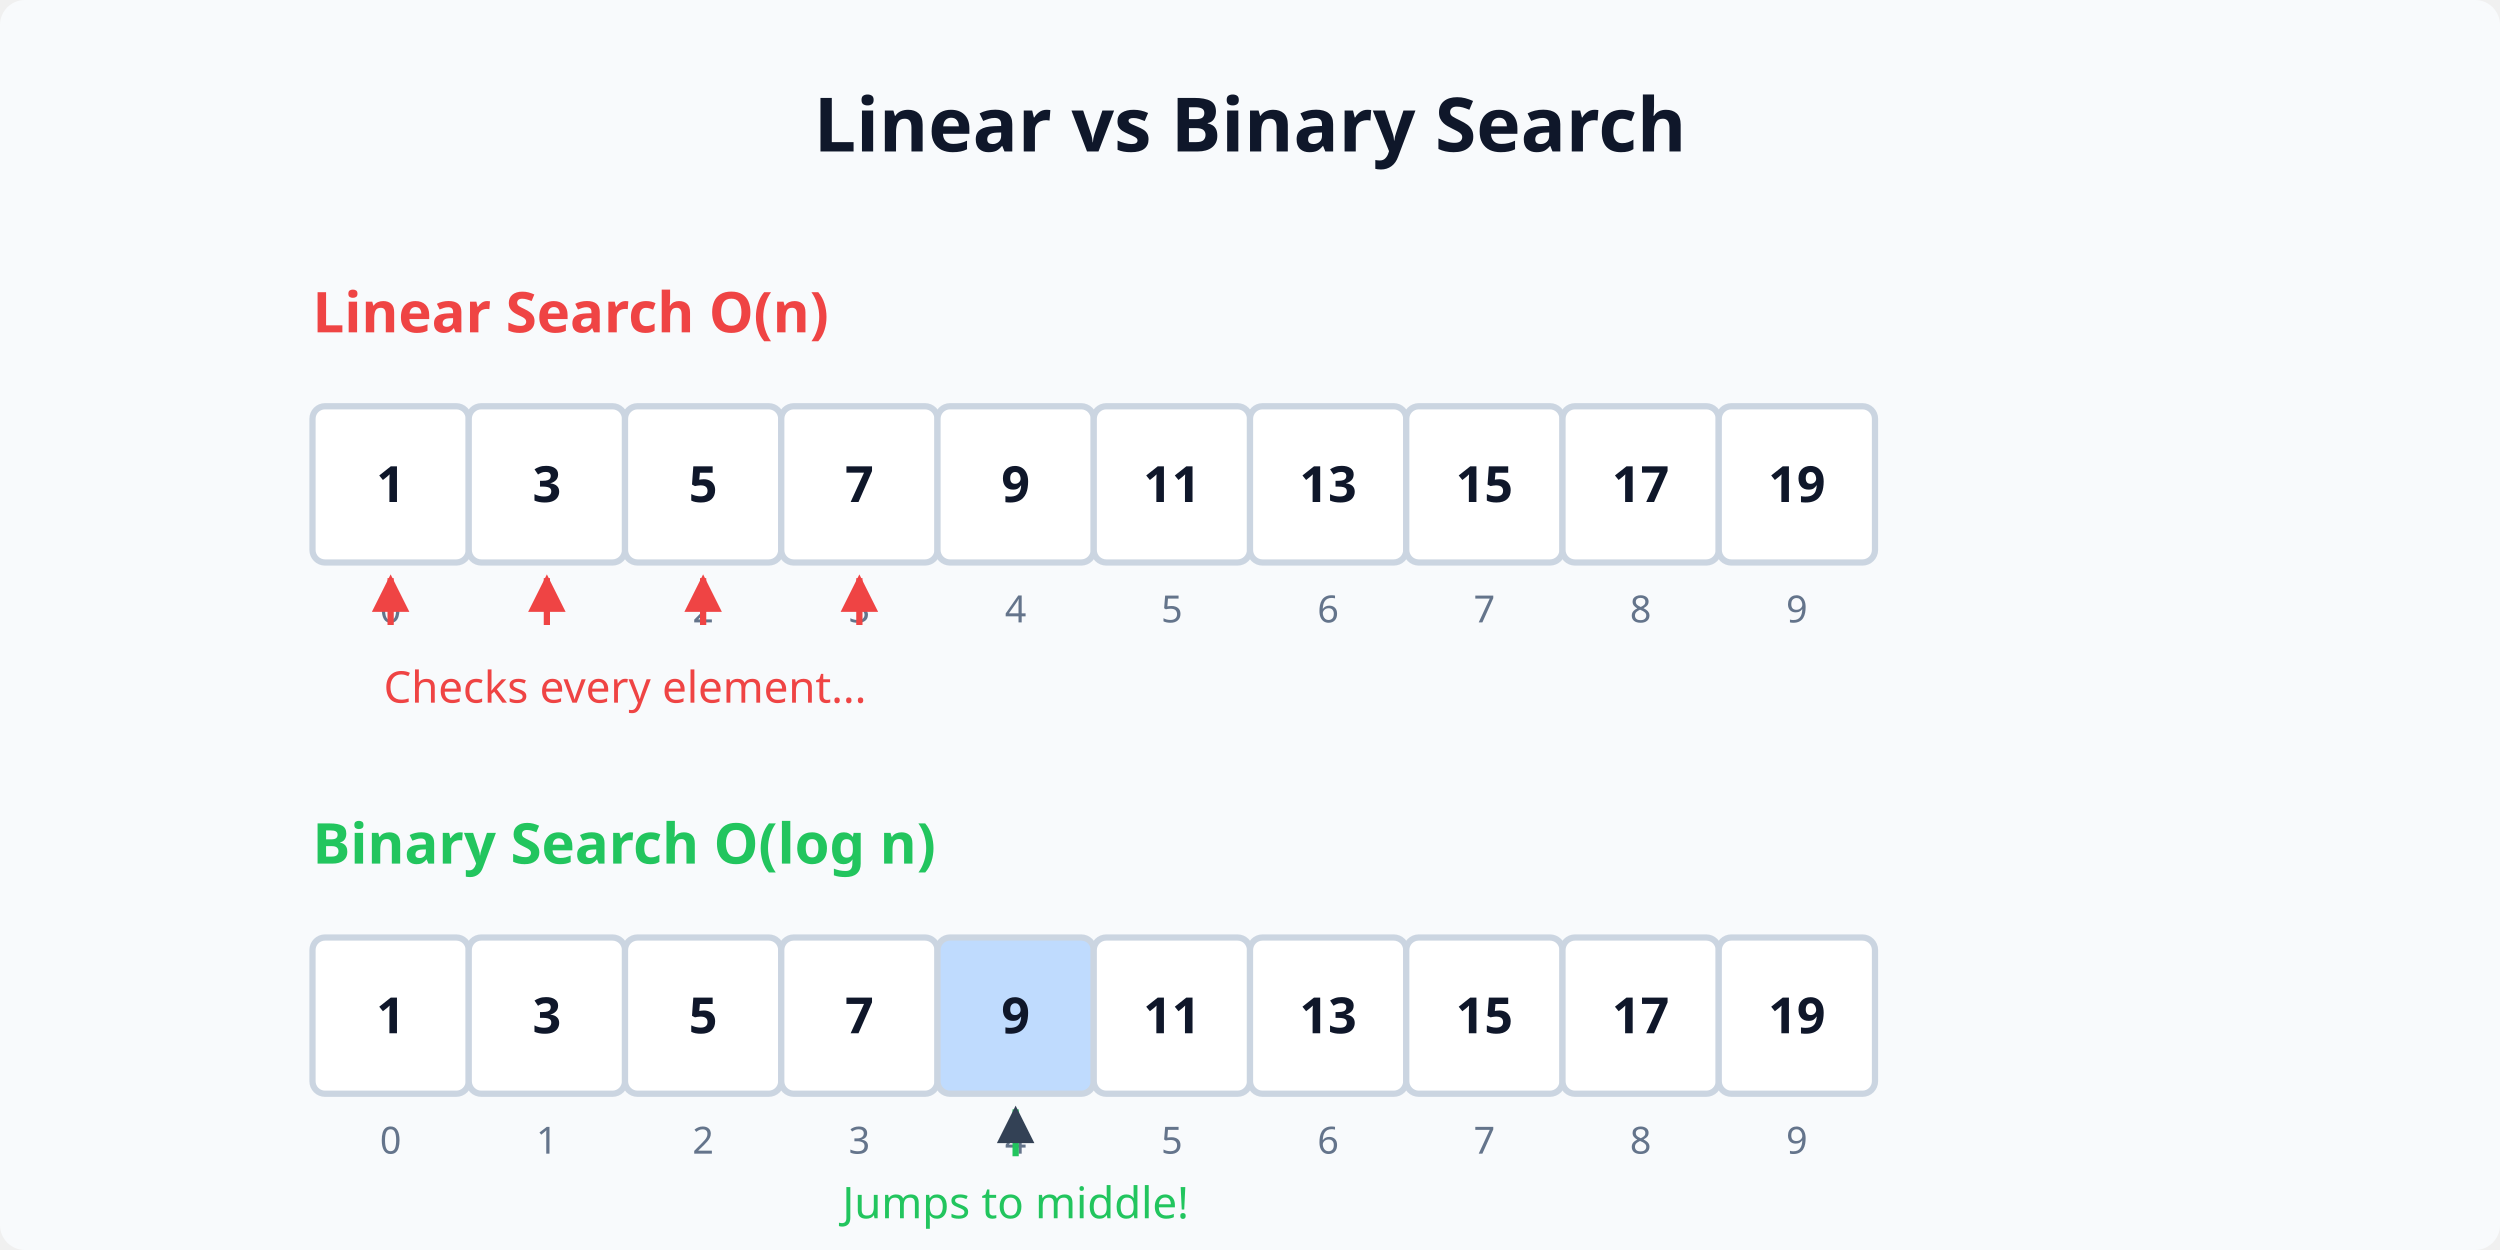
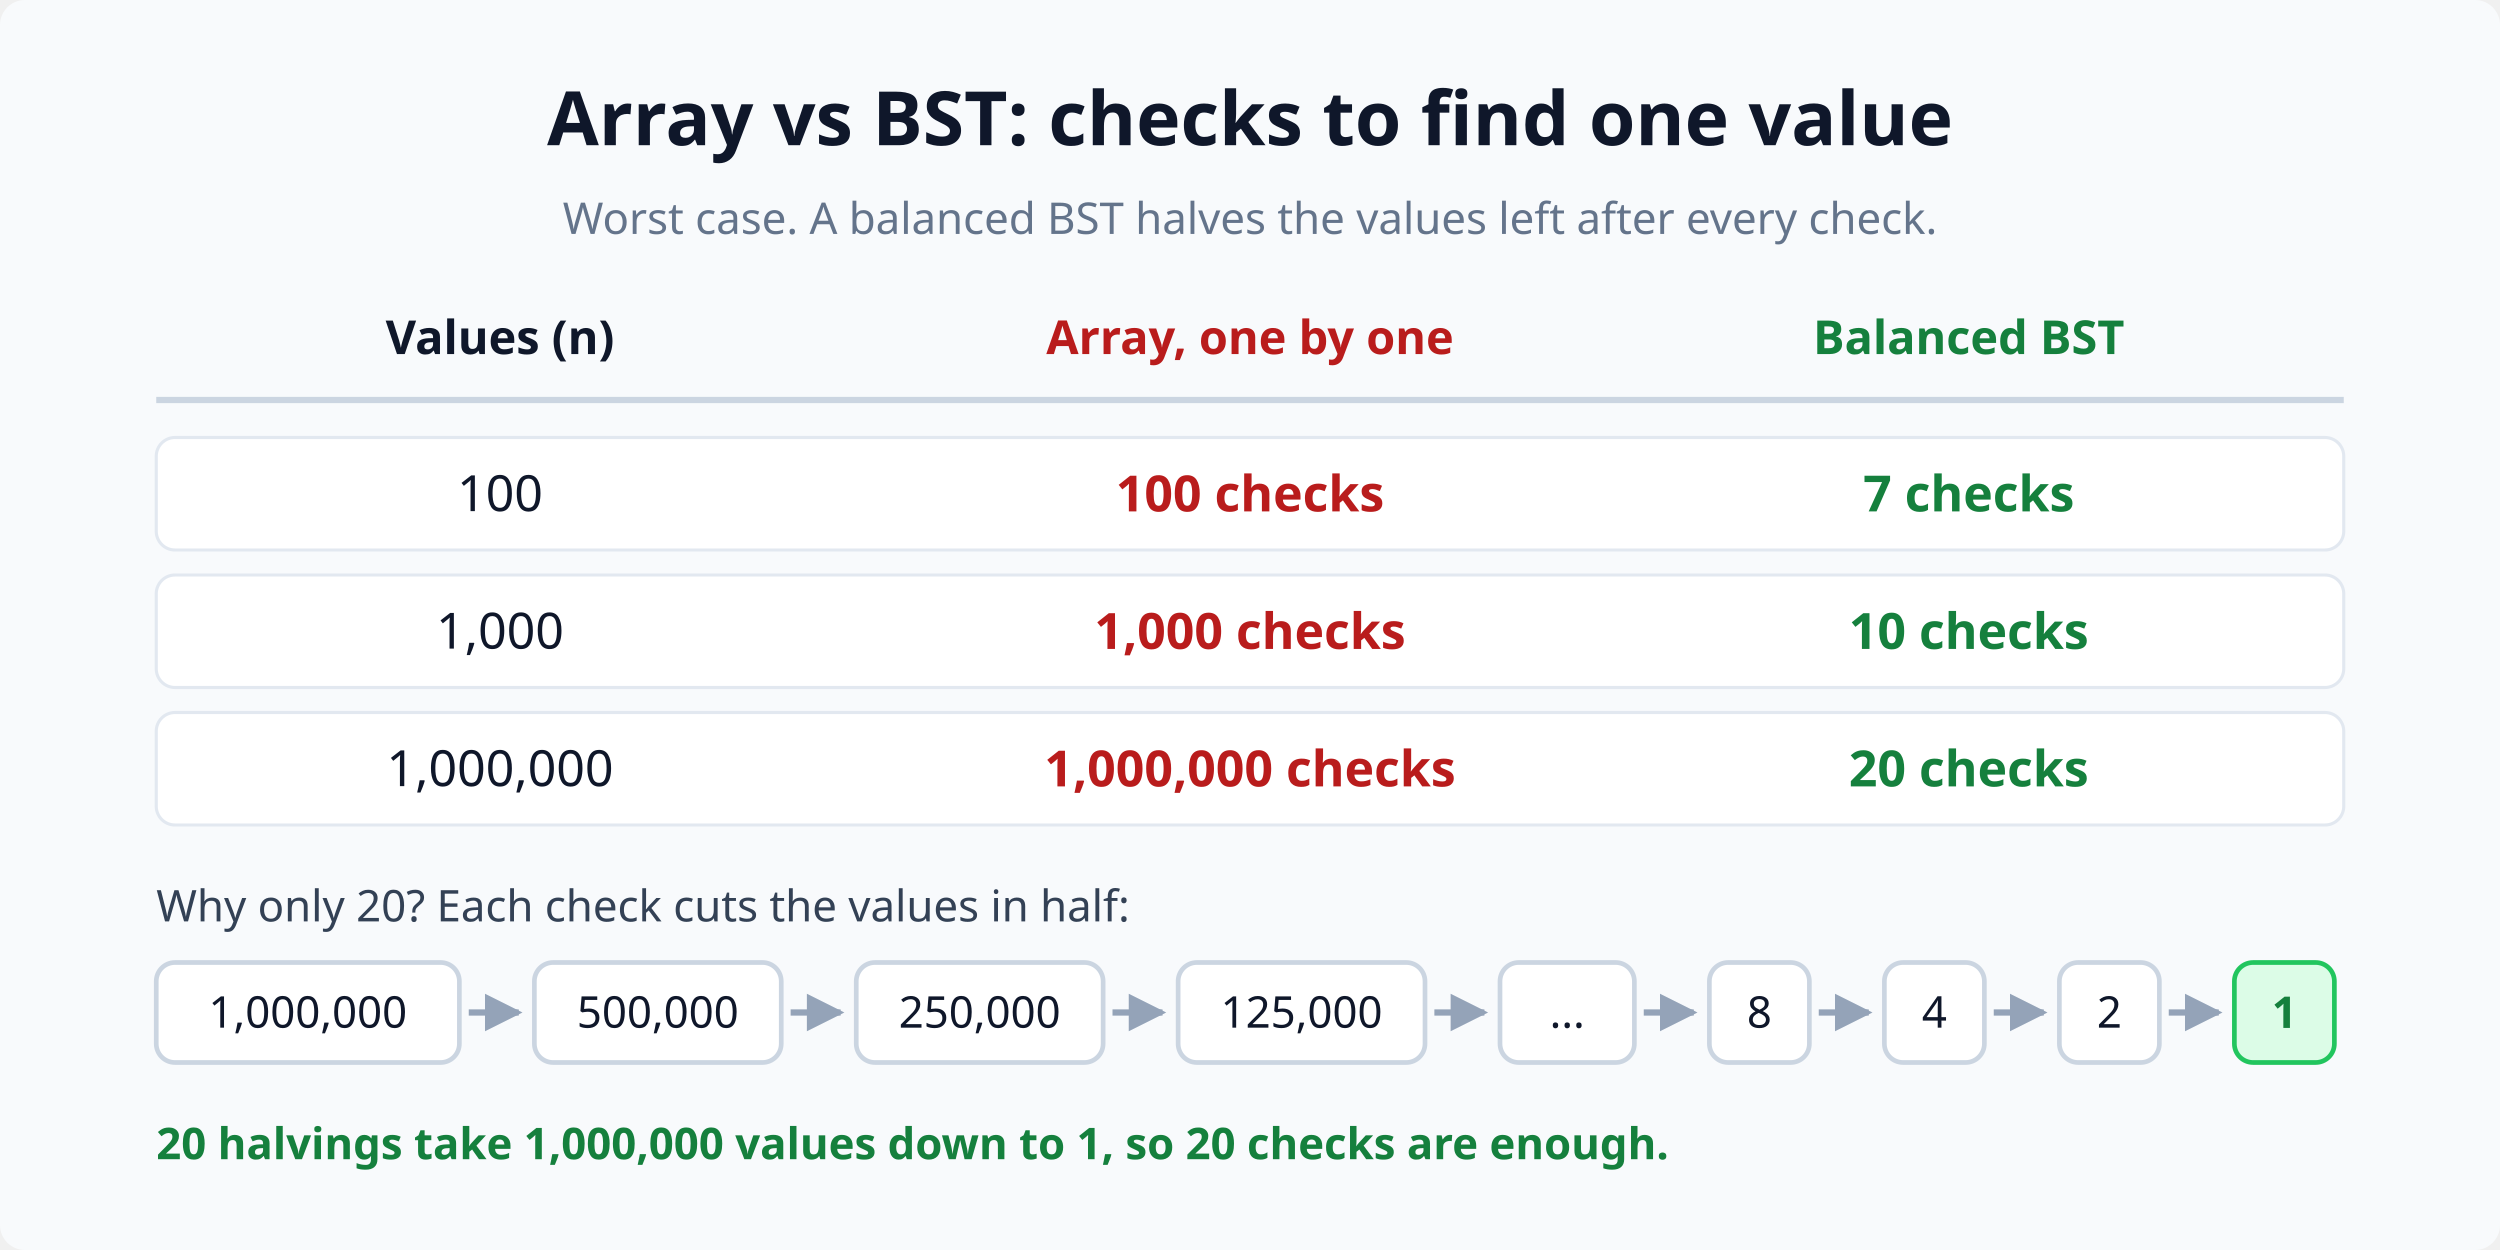
- <svg xmlns="http://www.w3.org/2000/svg" viewBox="0 0 800 400">
+ <svg xmlns="http://www.w3.org/2000/svg" viewBox="0 0 800 400" role="img" aria-label="Array vs BST: checks to find one value">
  <defs>
    <marker id="arrow" viewBox="0 0 10 10" refX="9" refY="5" markerWidth="6" markerHeight="6" orient="auto-start-reverse">
-       <path d="M 0 0 L 10 5 L 0 10 z" fill="#334155" />
-     </marker>
-     <marker id="arrow-blue" viewBox="0 0 10 10" refX="9" refY="5" markerWidth="6" markerHeight="6" orient="auto-start-reverse">
-       <path d="M 0 0 L 10 5 L 0 10 z" fill="#3b82f6" />
-     </marker>
-     <marker id="arrow-red" viewBox="0 0 10 10" refX="9" refY="5" markerWidth="6" markerHeight="6" orient="auto-start-reverse">
-       <path d="M 0 0 L 10 5 L 0 10 z" fill="#ef4444" />
+       <path d="M 0 0 L 10 5 L 0 10 z" fill="#94a3b8" />
    </marker>
  </defs>
  <rect width="100%" height="100%" fill="#f8fafc" rx="8" />
-   <text x="400" y="40" font-family="system-ui, sans-serif" font-size="24" font-weight="bold" fill="#0f172a" text-anchor="middle" dominant-baseline="middle">Linear vs Binary Search</text>
-   <text x="100" y="100" font-family="system-ui, sans-serif" font-size="18" font-weight="bold" fill="#ef4444" text-anchor="start" dominant-baseline="middle">Linear Search O(n)</text>
-   <rect x="100" y="130" width="50" height="50" fill="#ffffff" stroke="#cbd5e1" stroke-width="2" rx="4" />
-   <text x="125" y="155" font-family="system-ui, sans-serif" font-size="16" font-weight="bold" fill="#0f172a" text-anchor="middle" dominant-baseline="middle">1</text>
-   <text x="125" y="195" font-family="system-ui, sans-serif" font-size="12" font-weight="normal" fill="#64748b" text-anchor="middle" dominant-baseline="middle">0</text>
-   <rect x="150" y="130" width="50" height="50" fill="#ffffff" stroke="#cbd5e1" stroke-width="2" rx="4" />
-   <text x="175" y="155" font-family="system-ui, sans-serif" font-size="16" font-weight="bold" fill="#0f172a" text-anchor="middle" dominant-baseline="middle">3</text>
-   <text x="175" y="195" font-family="system-ui, sans-serif" font-size="12" font-weight="normal" fill="#64748b" text-anchor="middle" dominant-baseline="middle">1</text>
-   <rect x="200" y="130" width="50" height="50" fill="#ffffff" stroke="#cbd5e1" stroke-width="2" rx="4" />
-   <text x="225" y="155" font-family="system-ui, sans-serif" font-size="16" font-weight="bold" fill="#0f172a" text-anchor="middle" dominant-baseline="middle">5</text>
-   <text x="225" y="195" font-family="system-ui, sans-serif" font-size="12" font-weight="normal" fill="#64748b" text-anchor="middle" dominant-baseline="middle">2</text>
-   <rect x="250" y="130" width="50" height="50" fill="#ffffff" stroke="#cbd5e1" stroke-width="2" rx="4" />
-   <text x="275" y="155" font-family="system-ui, sans-serif" font-size="16" font-weight="bold" fill="#0f172a" text-anchor="middle" dominant-baseline="middle">7</text>
-   <text x="275" y="195" font-family="system-ui, sans-serif" font-size="12" font-weight="normal" fill="#64748b" text-anchor="middle" dominant-baseline="middle">3</text>
-   <rect x="300" y="130" width="50" height="50" fill="#ffffff" stroke="#cbd5e1" stroke-width="2" rx="4" />
-   <text x="325" y="155" font-family="system-ui, sans-serif" font-size="16" font-weight="bold" fill="#0f172a" text-anchor="middle" dominant-baseline="middle">9</text>
-   <text x="325" y="195" font-family="system-ui, sans-serif" font-size="12" font-weight="normal" fill="#64748b" text-anchor="middle" dominant-baseline="middle">4</text>
-   <rect x="350" y="130" width="50" height="50" fill="#ffffff" stroke="#cbd5e1" stroke-width="2" rx="4" />
-   <text x="375" y="155" font-family="system-ui, sans-serif" font-size="16" font-weight="bold" fill="#0f172a" text-anchor="middle" dominant-baseline="middle">11</text>
-   <text x="375" y="195" font-family="system-ui, sans-serif" font-size="12" font-weight="normal" fill="#64748b" text-anchor="middle" dominant-baseline="middle">5</text>
-   <rect x="400" y="130" width="50" height="50" fill="#ffffff" stroke="#cbd5e1" stroke-width="2" rx="4" />
-   <text x="425" y="155" font-family="system-ui, sans-serif" font-size="16" font-weight="bold" fill="#0f172a" text-anchor="middle" dominant-baseline="middle">13</text>
-   <text x="425" y="195" font-family="system-ui, sans-serif" font-size="12" font-weight="normal" fill="#64748b" text-anchor="middle" dominant-baseline="middle">6</text>
-   <rect x="450" y="130" width="50" height="50" fill="#ffffff" stroke="#cbd5e1" stroke-width="2" rx="4" />
-   <text x="475" y="155" font-family="system-ui, sans-serif" font-size="16" font-weight="bold" fill="#0f172a" text-anchor="middle" dominant-baseline="middle">15</text>
-   <text x="475" y="195" font-family="system-ui, sans-serif" font-size="12" font-weight="normal" fill="#64748b" text-anchor="middle" dominant-baseline="middle">7</text>
-   <rect x="500" y="130" width="50" height="50" fill="#ffffff" stroke="#cbd5e1" stroke-width="2" rx="4" />
-   <text x="525" y="155" font-family="system-ui, sans-serif" font-size="16" font-weight="bold" fill="#0f172a" text-anchor="middle" dominant-baseline="middle">17</text>
-   <text x="525" y="195" font-family="system-ui, sans-serif" font-size="12" font-weight="normal" fill="#64748b" text-anchor="middle" dominant-baseline="middle">8</text>
-   <rect x="550" y="130" width="50" height="50" fill="#ffffff" stroke="#cbd5e1" stroke-width="2" rx="4" />
-   <text x="575" y="155" font-family="system-ui, sans-serif" font-size="16" font-weight="bold" fill="#0f172a" text-anchor="middle" dominant-baseline="middle">19</text>
-   <text x="575" y="195" font-family="system-ui, sans-serif" font-size="12" font-weight="normal" fill="#64748b" text-anchor="middle" dominant-baseline="middle">9</text>
-   <path d="M 125 200 L 125 185" stroke="#ef4444" stroke-width="2" fill="none" marker-end="url(#arrow-red)" />
-   <path d="M 175 200 L 175 185" stroke="#ef4444" stroke-width="2" fill="none" marker-end="url(#arrow-red)" />
-   <path d="M 225 200 L 225 185" stroke="#ef4444" stroke-width="2" fill="none" marker-end="url(#arrow-red)" />
-   <path d="M 275 200 L 275 185" stroke="#ef4444" stroke-width="2" fill="none" marker-end="url(#arrow-red)" />
-   <text x="200" y="220" font-family="system-ui, sans-serif" font-size="14" font-weight="normal" fill="#ef4444" text-anchor="middle" dominant-baseline="middle">Checks every element...</text>
-   <text x="100" y="270" font-family="system-ui, sans-serif" font-size="18" font-weight="bold" fill="#22c55e" text-anchor="start" dominant-baseline="middle">Binary Search O(log n)</text>
-   <rect x="100" y="300" width="50" height="50" fill="#ffffff" stroke="#cbd5e1" stroke-width="2" rx="4" />
-   <text x="125" y="325" font-family="system-ui, sans-serif" font-size="16" font-weight="bold" fill="#0f172a" text-anchor="middle" dominant-baseline="middle">1</text>
-   <text x="125" y="365" font-family="system-ui, sans-serif" font-size="12" font-weight="normal" fill="#64748b" text-anchor="middle" dominant-baseline="middle">0</text>
-   <rect x="150" y="300" width="50" height="50" fill="#ffffff" stroke="#cbd5e1" stroke-width="2" rx="4" />
-   <text x="175" y="325" font-family="system-ui, sans-serif" font-size="16" font-weight="bold" fill="#0f172a" text-anchor="middle" dominant-baseline="middle">3</text>
-   <text x="175" y="365" font-family="system-ui, sans-serif" font-size="12" font-weight="normal" fill="#64748b" text-anchor="middle" dominant-baseline="middle">1</text>
-   <rect x="200" y="300" width="50" height="50" fill="#ffffff" stroke="#cbd5e1" stroke-width="2" rx="4" />
-   <text x="225" y="325" font-family="system-ui, sans-serif" font-size="16" font-weight="bold" fill="#0f172a" text-anchor="middle" dominant-baseline="middle">5</text>
-   <text x="225" y="365" font-family="system-ui, sans-serif" font-size="12" font-weight="normal" fill="#64748b" text-anchor="middle" dominant-baseline="middle">2</text>
-   <rect x="250" y="300" width="50" height="50" fill="#ffffff" stroke="#cbd5e1" stroke-width="2" rx="4" />
-   <text x="275" y="325" font-family="system-ui, sans-serif" font-size="16" font-weight="bold" fill="#0f172a" text-anchor="middle" dominant-baseline="middle">7</text>
-   <text x="275" y="365" font-family="system-ui, sans-serif" font-size="12" font-weight="normal" fill="#64748b" text-anchor="middle" dominant-baseline="middle">3</text>
-   <rect x="300" y="300" width="50" height="50" fill="#bfdbfe" stroke="#cbd5e1" stroke-width="2" rx="4" />
-   <text x="325" y="325" font-family="system-ui, sans-serif" font-size="16" font-weight="bold" fill="#0f172a" text-anchor="middle" dominant-baseline="middle">9</text>
-   <text x="325" y="365" font-family="system-ui, sans-serif" font-size="12" font-weight="normal" fill="#64748b" text-anchor="middle" dominant-baseline="middle">4</text>
-   <rect x="350" y="300" width="50" height="50" fill="#ffffff" stroke="#cbd5e1" stroke-width="2" rx="4" />
-   <text x="375" y="325" font-family="system-ui, sans-serif" font-size="16" font-weight="bold" fill="#0f172a" text-anchor="middle" dominant-baseline="middle">11</text>
-   <text x="375" y="365" font-family="system-ui, sans-serif" font-size="12" font-weight="normal" fill="#64748b" text-anchor="middle" dominant-baseline="middle">5</text>
-   <rect x="400" y="300" width="50" height="50" fill="#ffffff" stroke="#cbd5e1" stroke-width="2" rx="4" />
-   <text x="425" y="325" font-family="system-ui, sans-serif" font-size="16" font-weight="bold" fill="#0f172a" text-anchor="middle" dominant-baseline="middle">13</text>
-   <text x="425" y="365" font-family="system-ui, sans-serif" font-size="12" font-weight="normal" fill="#64748b" text-anchor="middle" dominant-baseline="middle">6</text>
-   <rect x="450" y="300" width="50" height="50" fill="#ffffff" stroke="#cbd5e1" stroke-width="2" rx="4" />
-   <text x="475" y="325" font-family="system-ui, sans-serif" font-size="16" font-weight="bold" fill="#0f172a" text-anchor="middle" dominant-baseline="middle">15</text>
-   <text x="475" y="365" font-family="system-ui, sans-serif" font-size="12" font-weight="normal" fill="#64748b" text-anchor="middle" dominant-baseline="middle">7</text>
-   <rect x="500" y="300" width="50" height="50" fill="#ffffff" stroke="#cbd5e1" stroke-width="2" rx="4" />
-   <text x="525" y="325" font-family="system-ui, sans-serif" font-size="16" font-weight="bold" fill="#0f172a" text-anchor="middle" dominant-baseline="middle">17</text>
-   <text x="525" y="365" font-family="system-ui, sans-serif" font-size="12" font-weight="normal" fill="#64748b" text-anchor="middle" dominant-baseline="middle">8</text>
-   <rect x="550" y="300" width="50" height="50" fill="#ffffff" stroke="#cbd5e1" stroke-width="2" rx="4" />
-   <text x="575" y="325" font-family="system-ui, sans-serif" font-size="16" font-weight="bold" fill="#0f172a" text-anchor="middle" dominant-baseline="middle">19</text>
-   <text x="575" y="365" font-family="system-ui, sans-serif" font-size="12" font-weight="normal" fill="#64748b" text-anchor="middle" dominant-baseline="middle">9</text>
-   <path d="M 325 370 L 325 355" stroke="#22c55e" stroke-width="2" fill="none" marker-end="url(#arrow)" />
-   <text x="325" y="385" font-family="system-ui, sans-serif" font-size="14" font-weight="normal" fill="#22c55e" text-anchor="middle" dominant-baseline="middle">Jumps to middle!</text>
+   <text x="400" y="38" font-family="system-ui, sans-serif" font-size="24" font-weight="bold" fill="#0f172a" text-anchor="middle" dominant-baseline="middle">Array vs BST: checks to find one value</text>
+   <text x="400" y="70" font-family="system-ui, sans-serif" font-size="14" font-weight="normal" fill="#64748b" text-anchor="middle" dominant-baseline="middle">Worst case. A balanced BST halves the values left after every check.</text>
+   <text x="160" y="108" font-family="system-ui, sans-serif" font-size="15" font-weight="bold" fill="#0f172a" text-anchor="middle" dominant-baseline="middle">Values (n)</text>
+   <text x="400" y="108" font-family="system-ui, sans-serif" font-size="15" font-weight="bold" fill="#b91c1c" text-anchor="middle" dominant-baseline="middle">Array, one by one</text>
+   <text x="630" y="108" font-family="system-ui, sans-serif" font-size="15" font-weight="bold" fill="#15803d" text-anchor="middle" dominant-baseline="middle">Balanced BST</text>
+   <line x1="50" y1="128" x2="750" y2="128" stroke="#cbd5e1" stroke-width="2" />
+   <rect x="50" y="140" width="700" height="36" fill="#ffffff" stroke="#e2e8f0" stroke-width="1" rx="6" />
+   <text x="160" y="158.0" font-family="system-ui, sans-serif" font-size="16" font-weight="normal" fill="#0f172a" text-anchor="middle" dominant-baseline="middle">100</text>
+   <text x="400" y="158.0" font-family="system-ui, sans-serif" font-size="16" font-weight="bold" fill="#b91c1c" text-anchor="middle" dominant-baseline="middle">100 checks</text>
+   <text x="630" y="158.0" font-family="system-ui, sans-serif" font-size="16" font-weight="bold" fill="#15803d" text-anchor="middle" dominant-baseline="middle">7 checks</text>
+   <rect x="50" y="184" width="700" height="36" fill="#ffffff" stroke="#e2e8f0" stroke-width="1" rx="6" />
+   <text x="160" y="202.0" font-family="system-ui, sans-serif" font-size="16" font-weight="normal" fill="#0f172a" text-anchor="middle" dominant-baseline="middle">1,000</text>
+   <text x="400" y="202.0" font-family="system-ui, sans-serif" font-size="16" font-weight="bold" fill="#b91c1c" text-anchor="middle" dominant-baseline="middle">1,000 checks</text>
+   <text x="630" y="202.0" font-family="system-ui, sans-serif" font-size="16" font-weight="bold" fill="#15803d" text-anchor="middle" dominant-baseline="middle">10 checks</text>
+   <rect x="50" y="228" width="700" height="36" fill="#ffffff" stroke="#e2e8f0" stroke-width="1" rx="6" />
+   <text x="160" y="246.0" font-family="system-ui, sans-serif" font-size="16" font-weight="normal" fill="#0f172a" text-anchor="middle" dominant-baseline="middle">1,000,000</text>
+   <text x="400" y="246.0" font-family="system-ui, sans-serif" font-size="16" font-weight="bold" fill="#b91c1c" text-anchor="middle" dominant-baseline="middle">1,000,000 checks</text>
+   <text x="630" y="246.0" font-family="system-ui, sans-serif" font-size="16" font-weight="bold" fill="#15803d" text-anchor="middle" dominant-baseline="middle">20 checks</text>
+   <text x="50" y="290" font-family="system-ui, sans-serif" font-size="14" font-weight="normal" fill="#334155" text-anchor="start" dominant-baseline="middle">Why only 20? Each check cuts the values in half:</text>
+   <rect x="50" y="308" width="97" height="32" fill="#ffffff" stroke="#cbd5e1" stroke-width="1.5" rx="6" />
+   <text x="98.5" y="324" font-family="system-ui, sans-serif" font-size="14" font-weight="normal" fill="#0f172a" text-anchor="middle" dominant-baseline="middle">1,000,000</text>
+   <line x1="150" y1="324" x2="166" y2="324" stroke="#94a3b8" stroke-width="2" marker-end="url(#arrow)" />
+   <rect x="171" y="308" width="79" height="32" fill="#ffffff" stroke="#cbd5e1" stroke-width="1.5" rx="6" />
+   <text x="210.5" y="324" font-family="system-ui, sans-serif" font-size="14" font-weight="normal" fill="#0f172a" text-anchor="middle" dominant-baseline="middle">500,000</text>
+   <line x1="253" y1="324" x2="269" y2="324" stroke="#94a3b8" stroke-width="2" marker-end="url(#arrow)" />
+   <rect x="274" y="308" width="79" height="32" fill="#ffffff" stroke="#cbd5e1" stroke-width="1.5" rx="6" />
+   <text x="313.5" y="324" font-family="system-ui, sans-serif" font-size="14" font-weight="normal" fill="#0f172a" text-anchor="middle" dominant-baseline="middle">250,000</text>
+   <line x1="356" y1="324" x2="372" y2="324" stroke="#94a3b8" stroke-width="2" marker-end="url(#arrow)" />
+   <rect x="377" y="308" width="79" height="32" fill="#ffffff" stroke="#cbd5e1" stroke-width="1.5" rx="6" />
+   <text x="416.5" y="324" font-family="system-ui, sans-serif" font-size="14" font-weight="normal" fill="#0f172a" text-anchor="middle" dominant-baseline="middle">125,000</text>
+   <line x1="459" y1="324" x2="475" y2="324" stroke="#94a3b8" stroke-width="2" marker-end="url(#arrow)" />
+   <rect x="480" y="308" width="43" height="32" fill="#ffffff" stroke="#cbd5e1" stroke-width="1.5" rx="6" />
+   <text x="501.5" y="324" font-family="system-ui, sans-serif" font-size="14" font-weight="normal" fill="#0f172a" text-anchor="middle" dominant-baseline="middle">...</text>
+   <line x1="526" y1="324" x2="542" y2="324" stroke="#94a3b8" stroke-width="2" marker-end="url(#arrow)" />
+   <rect x="547" y="308" width="32" height="32" fill="#ffffff" stroke="#cbd5e1" stroke-width="1.5" rx="6" />
+   <text x="563.0" y="324" font-family="system-ui, sans-serif" font-size="14" font-weight="normal" fill="#0f172a" text-anchor="middle" dominant-baseline="middle">8</text>
+   <line x1="582" y1="324" x2="598" y2="324" stroke="#94a3b8" stroke-width="2" marker-end="url(#arrow)" />
+   <rect x="603" y="308" width="32" height="32" fill="#ffffff" stroke="#cbd5e1" stroke-width="1.5" rx="6" />
+   <text x="619.0" y="324" font-family="system-ui, sans-serif" font-size="14" font-weight="normal" fill="#0f172a" text-anchor="middle" dominant-baseline="middle">4</text>
+   <line x1="638" y1="324" x2="654" y2="324" stroke="#94a3b8" stroke-width="2" marker-end="url(#arrow)" />
+   <rect x="659" y="308" width="32" height="32" fill="#ffffff" stroke="#cbd5e1" stroke-width="1.5" rx="6" />
+   <text x="675.0" y="324" font-family="system-ui, sans-serif" font-size="14" font-weight="normal" fill="#0f172a" text-anchor="middle" dominant-baseline="middle">2</text>
+   <line x1="694" y1="324" x2="710" y2="324" stroke="#94a3b8" stroke-width="2" marker-end="url(#arrow)" />
+   <rect x="715" y="308" width="32" height="32" fill="#dcfce7" stroke="#22c55e" stroke-width="1.5" rx="6" />
+   <text x="731.0" y="324" font-family="system-ui, sans-serif" font-size="14" font-weight="bold" fill="#15803d" text-anchor="middle" dominant-baseline="middle">1</text>
+   <text x="50" y="366" font-family="system-ui, sans-serif" font-size="14" font-weight="bold" fill="#15803d" text-anchor="start" dominant-baseline="middle">20 halvings take 1,000,000 values down to 1, so 20 checks are enough.</text>
</svg>
